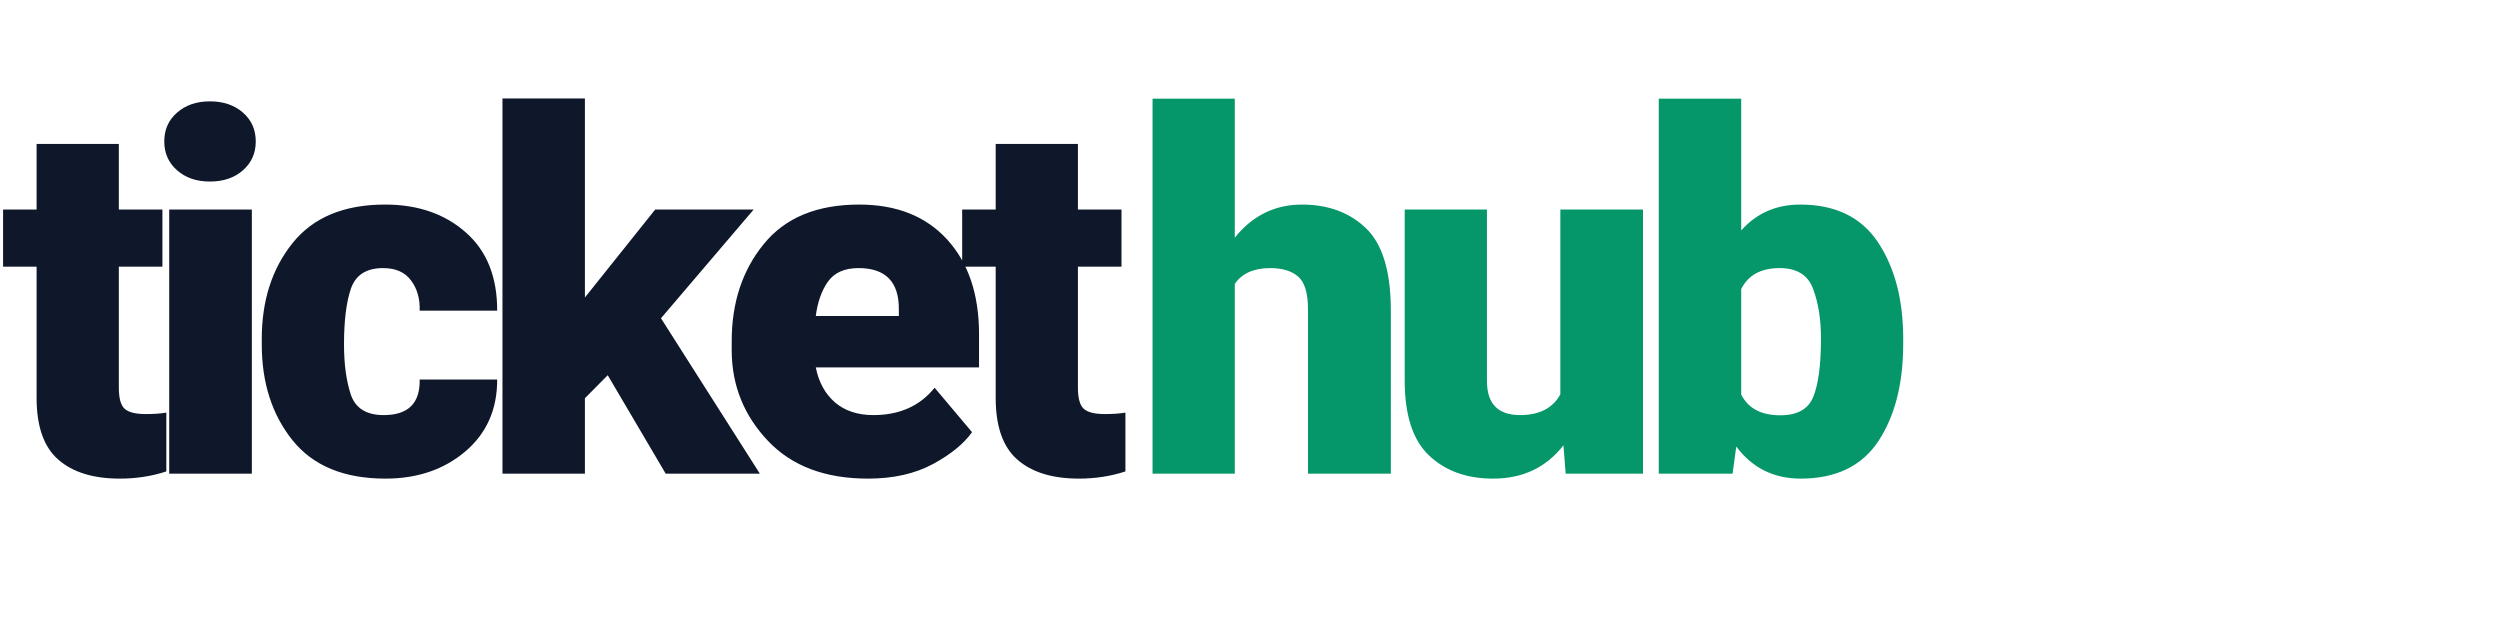
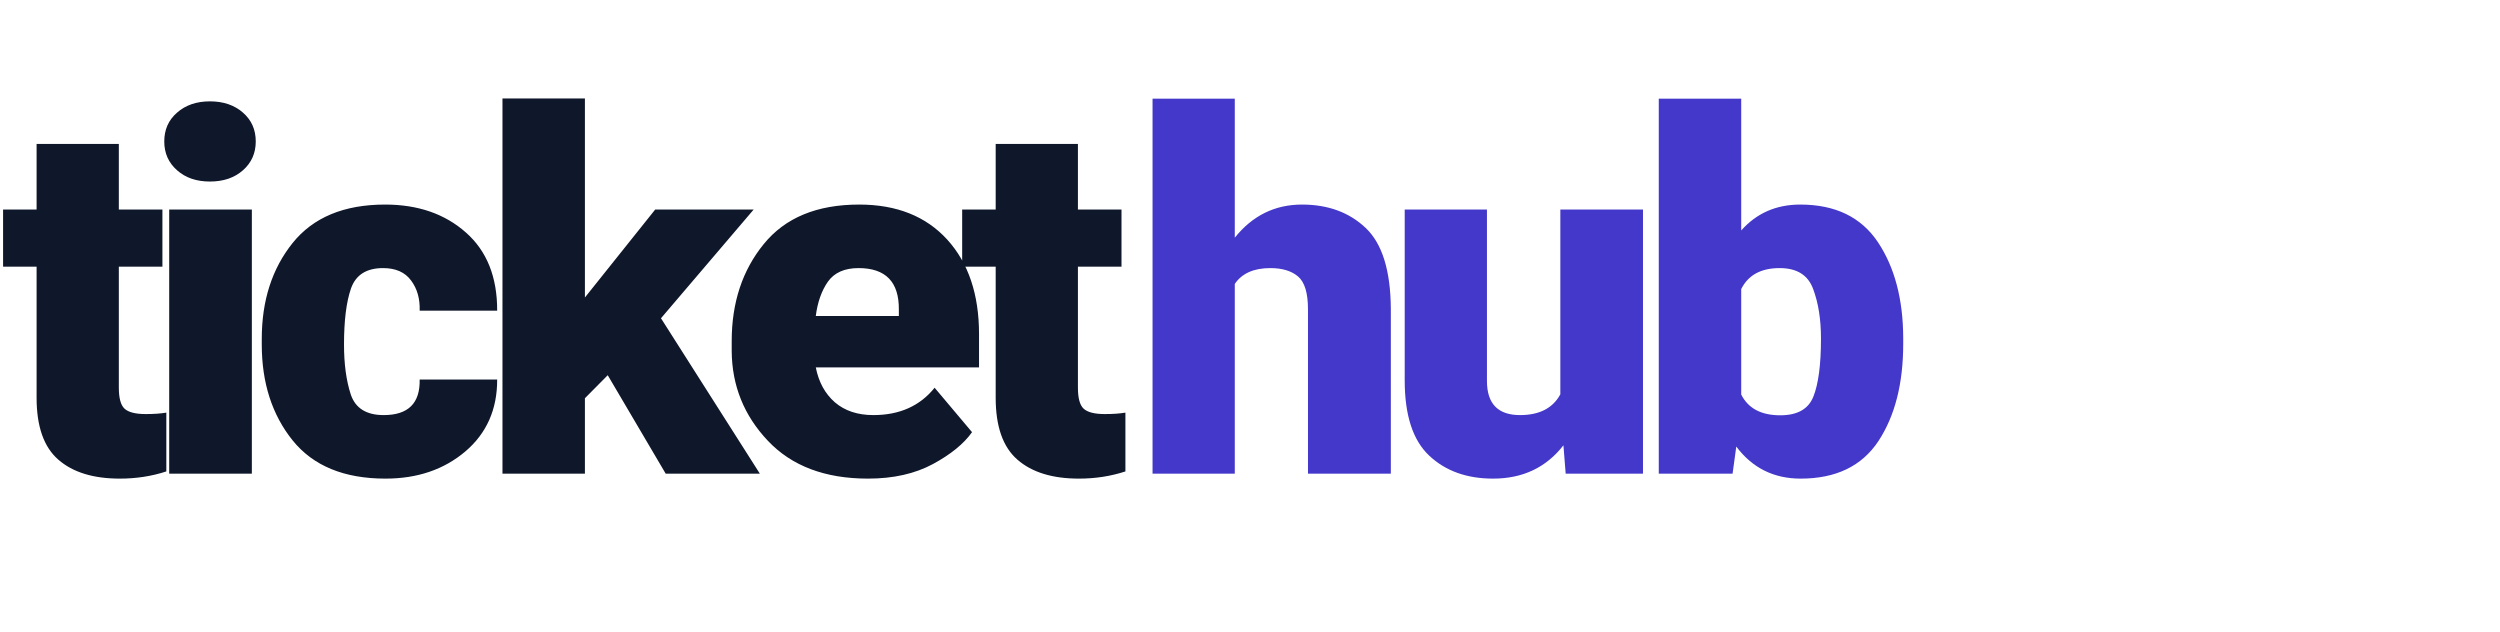
<svg xmlns="http://www.w3.org/2000/svg" width="190" height="48" viewBox="0 0 190 48" role="img" aria-label="tickethub">
-   <text x="0" y="36" font-family="system-ui, -apple-system, 'Segoe UI', Roboto, sans-serif" font-size="38" font-weight="800" letter-spacing="-2.3" fill="#0f172a">ticket<tspan fill="#059669">hub</tspan>
+   <text x="0" y="36" font-family="system-ui, -apple-system, 'Segoe UI', Roboto, sans-serif" font-size="38" font-weight="800" letter-spacing="-2.3" fill="#0f172a">ticket<tspan fill="#4338ca">hub</tspan>
  </text>
</svg>
